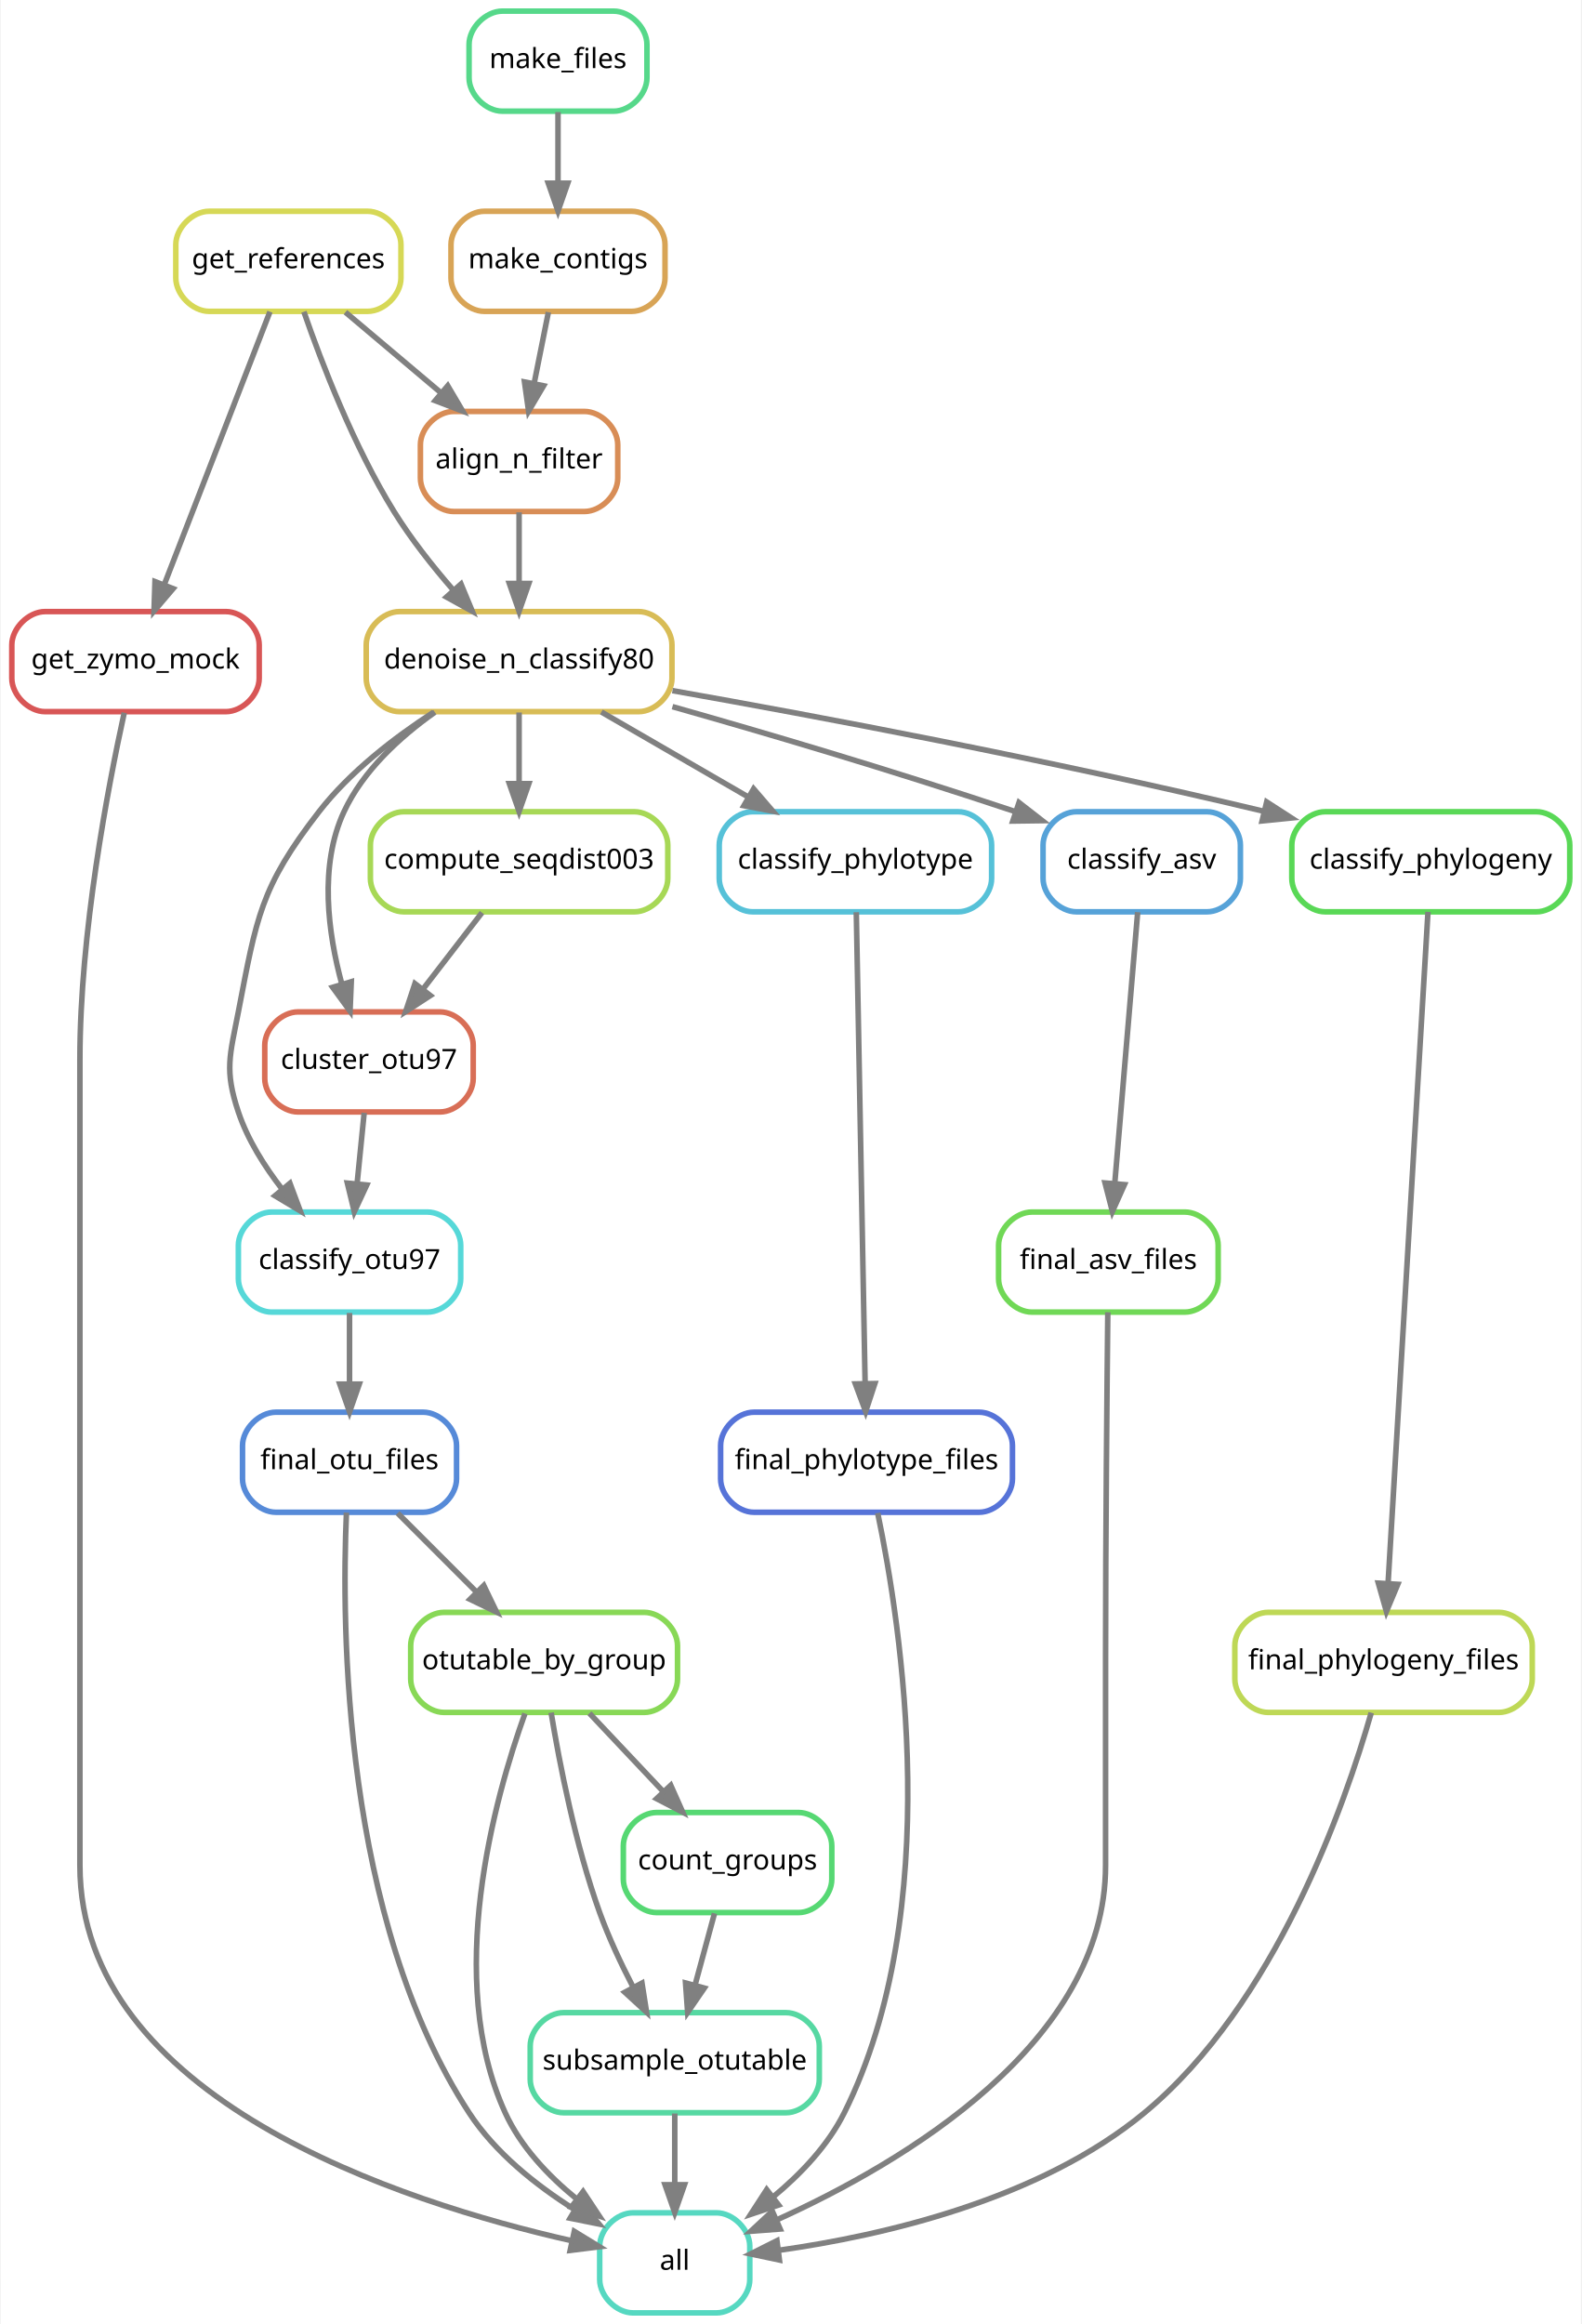
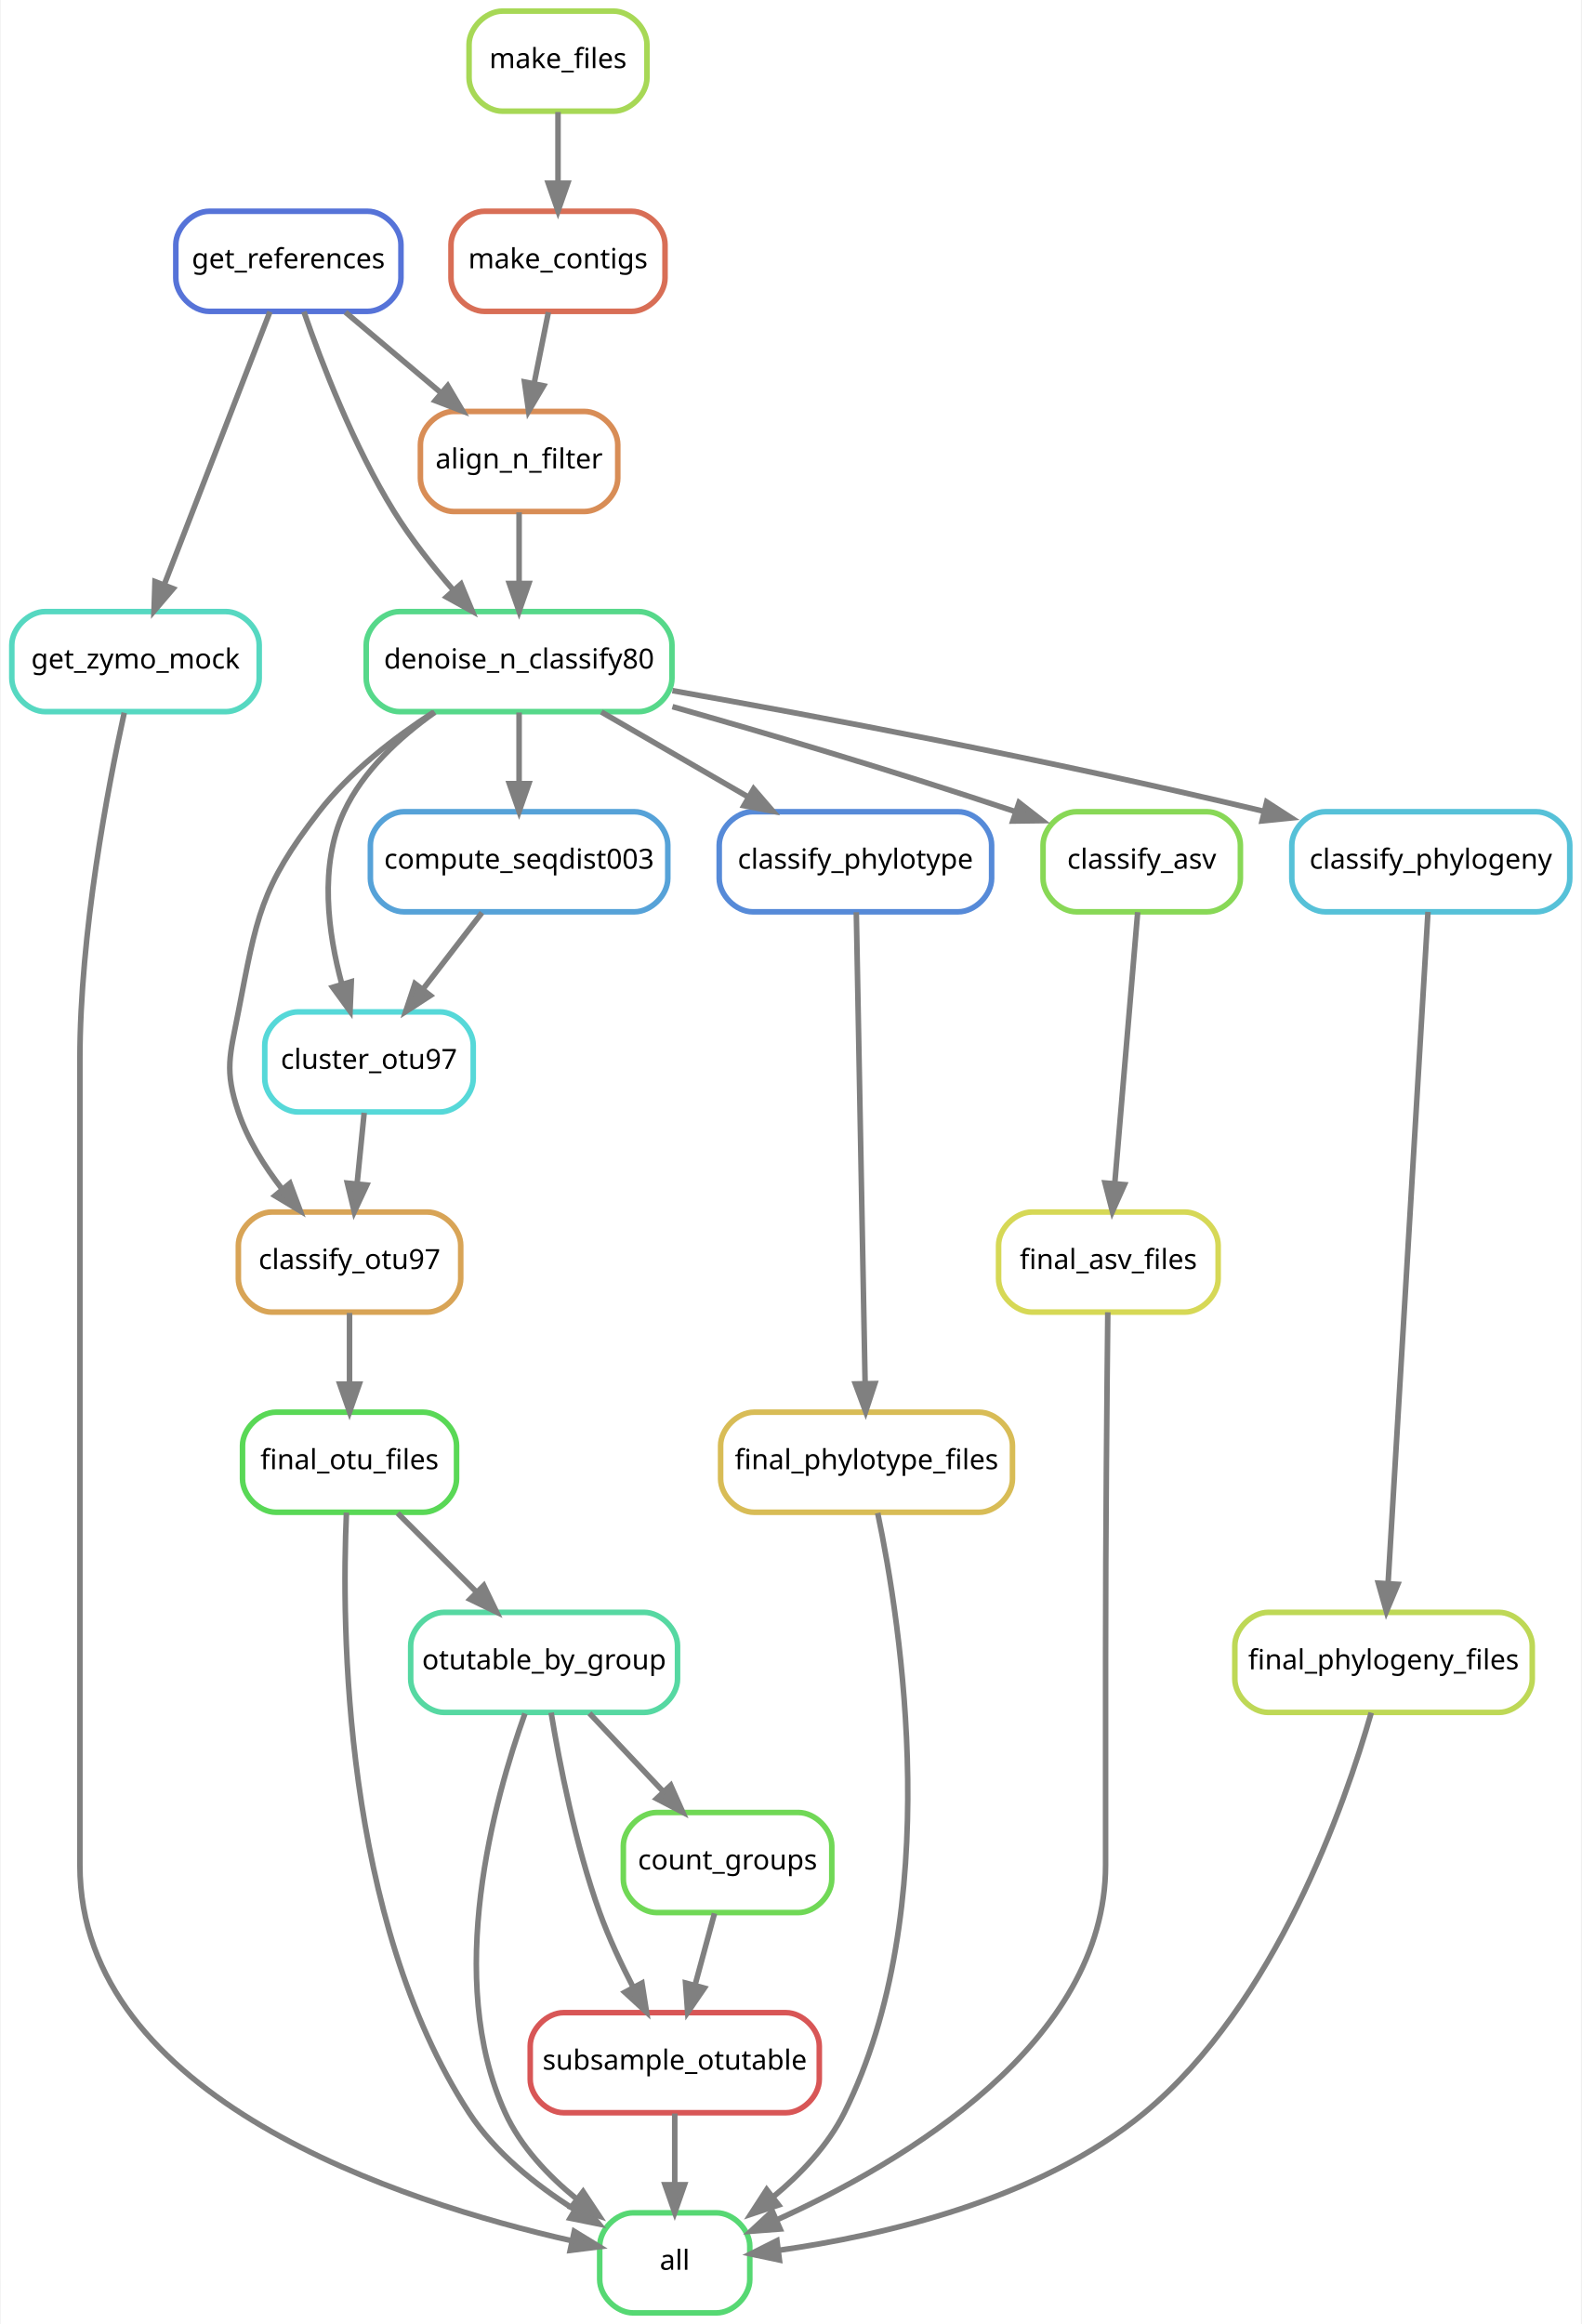
<svg xmlns="http://www.w3.org/2000/svg" width="569pt" height="836pt" viewBox="0.00 0.00 568.50 836.00">
  <g id="graph0" class="graph" transform="scale(1 1) rotate(0) translate(4 832)">
    <polygon fill="white" stroke="none" points="-4,4 -4,-832 564.5,-832 564.5,4 -4,4" />
    <g id="node1" class="node">
-       <path fill="none" stroke="#56d8c1" stroke-width="2" d="M253.5,-36C253.5,-36 223.5,-36 223.5,-36 217.5,-36 211.5,-30 211.5,-24 211.5,-24 211.5,-12 211.5,-12 211.5,-6 217.5,0 223.5,0 223.5,0 253.5,0 253.5,0 259.5,0 265.5,-6 265.5,-12 265.5,-12 265.5,-24 265.5,-24 265.5,-30 259.5,-36 253.5,-36" />
+       <path fill="none" stroke="#56d873" stroke-width="2" d="M253.5,-36C253.5,-36 223.5,-36 223.5,-36 217.5,-36 211.5,-30 211.5,-24 211.5,-24 211.5,-12 211.5,-12 211.5,-6 217.5,0 223.5,0 223.5,0 253.5,0 253.5,0 259.5,0 265.5,-6 265.5,-12 265.5,-12 265.5,-24 265.5,-24 265.5,-30 259.5,-36 253.5,-36" />
      <text text-anchor="middle" x="238.5" y="-15.5" font-family="sans" font-size="10.00">all</text>
    </g>
    <g id="node2" class="node">
-       <path fill="none" stroke="#d85656" stroke-width="2" d="M77,-612C77,-612 12,-612 12,-612 6,-612 0,-606 0,-600 0,-600 0,-588 0,-588 0,-582 6,-576 12,-576 12,-576 77,-576 77,-576 83,-576 89,-582 89,-588 89,-588 89,-600 89,-600 89,-606 83,-612 77,-612" />
+       <path fill="none" stroke="#56d8c1" stroke-width="2" d="M77,-612C77,-612 12,-612 12,-612 6,-612 0,-606 0,-600 0,-600 0,-588 0,-588 0,-582 6,-576 12,-576 12,-576 77,-576 77,-576 83,-576 89,-582 89,-588 89,-588 89,-600 89,-600 89,-606 83,-612 77,-612" />
      <text text-anchor="middle" x="44.5" y="-591.5" font-family="sans" font-size="10.00">get_zymo_mock</text>
    </g>
-     <g id="edge1" class="edge">
+     <g id="edge4" class="edge">
      <path fill="none" stroke="grey" stroke-width="2" d="M40.45,-575.62C34.61,-548.97 24.5,-496.31 24.5,-451 24.5,-451 24.5,-451 24.5,-161 24.5,-77.12 140.06,-39.84 201.34,-25.97" />
      <polygon fill="grey" stroke="grey" stroke-width="2" points="202.36,-29.32 211.4,-23.79 200.88,-22.48 202.36,-29.32" />
    </g>
    <g id="node3" class="node">
-       <path fill="none" stroke="#d6d856" stroke-width="2" d="M128,-756C128,-756 71,-756 71,-756 65,-756 59,-750 59,-744 59,-744 59,-732 59,-732 59,-726 65,-720 71,-720 71,-720 128,-720 128,-720 134,-720 140,-726 140,-732 140,-732 140,-744 140,-744 140,-750 134,-756 128,-756" />
+       <path fill="none" stroke="#5673d8" stroke-width="2" d="M128,-756C128,-756 71,-756 71,-756 65,-756 59,-750 59,-744 59,-744 59,-732 59,-732 59,-726 65,-720 71,-720 71,-720 128,-720 128,-720 134,-720 140,-726 140,-732 140,-732 140,-744 140,-744 140,-750 134,-756 128,-756" />
      <text text-anchor="middle" x="99.5" y="-735.5" font-family="sans" font-size="10.00">get_references</text>
    </g>
    <g id="edge8" class="edge">
      <path fill="none" stroke="grey" stroke-width="2" d="M92.87,-719.87C83.41,-695.46 65.97,-650.43 54.82,-621.64" />
      <polygon fill="grey" stroke="grey" stroke-width="2" points="58.03,-620.25 51.16,-612.19 51.51,-622.78 58.03,-620.25" />
    </g>
    <g id="node8" class="node">
-       <path fill="none" stroke="#d8bc56" stroke-width="2" d="M225.5,-612C225.5,-612 139.5,-612 139.5,-612 133.5,-612 127.5,-606 127.5,-600 127.5,-600 127.5,-588 127.5,-588 127.5,-582 133.5,-576 139.5,-576 139.5,-576 225.5,-576 225.5,-576 231.5,-576 237.5,-582 237.5,-588 237.5,-588 237.5,-600 237.5,-600 237.5,-606 231.5,-612 225.5,-612" />
+       <path fill="none" stroke="#56d88a" stroke-width="2" d="M225.5,-612C225.5,-612 139.5,-612 139.5,-612 133.5,-612 127.5,-606 127.5,-600 127.5,-600 127.5,-588 127.5,-588 127.5,-582 133.5,-576 139.5,-576 139.5,-576 225.5,-576 225.5,-576 231.5,-576 237.5,-582 237.5,-588 237.5,-588 237.5,-600 237.5,-600 237.5,-606 231.5,-612 225.5,-612" />
      <text text-anchor="middle" x="182.5" y="-591.5" font-family="sans" font-size="10.00">denoise_n_classify80</text>
    </g>
-     <g id="edge15" class="edge">
+     <g id="edge16" class="edge">
      <path fill="none" stroke="grey" stroke-width="2" d="M105.08,-719.86C111.49,-701.37 123.01,-671.44 137.5,-648 143.56,-638.2 151.36,-628.33 158.76,-619.82" />
      <polygon fill="grey" stroke="grey" stroke-width="2" points="161.6,-621.9 165.66,-612.11 156.38,-617.23 161.6,-621.9" />
    </g>
    <g id="node9" class="node">
      <path fill="none" stroke="#d88d56" stroke-width="2" d="M206,-684C206,-684 159,-684 159,-684 153,-684 147,-678 147,-672 147,-672 147,-660 147,-660 147,-654 153,-648 159,-648 159,-648 206,-648 206,-648 212,-648 218,-654 218,-660 218,-660 218,-672 218,-672 218,-678 212,-684 206,-684" />
      <text text-anchor="middle" x="182.5" y="-663.5" font-family="sans" font-size="10.00">align_n_filter</text>
    </g>
-     <g id="edge17" class="edge">
+     <g id="edge18" class="edge">
      <path fill="none" stroke="grey" stroke-width="2" d="M120.02,-719.7C130.37,-710.97 143.09,-700.24 154.34,-690.75" />
      <polygon fill="grey" stroke="grey" stroke-width="2" points="156.83,-693.23 162.22,-684.1 152.32,-687.88 156.83,-693.23" />
    </g>
    <g id="node4" class="node">
-       <path fill="none" stroke="#568ad8" stroke-width="2" d="M148,-324C148,-324 95,-324 95,-324 89,-324 83,-318 83,-312 83,-312 83,-300 83,-300 83,-294 89,-288 95,-288 95,-288 148,-288 148,-288 154,-288 160,-294 160,-300 160,-300 160,-312 160,-312 160,-318 154,-324 148,-324" />
+       <path fill="none" stroke="#59d856" stroke-width="2" d="M148,-324C148,-324 95,-324 95,-324 89,-324 83,-318 83,-312 83,-312 83,-300 83,-300 83,-294 89,-288 95,-288 95,-288 148,-288 148,-288 154,-288 160,-294 160,-300 160,-300 160,-312 160,-312 160,-318 154,-324 148,-324" />
      <text text-anchor="middle" x="121.5" y="-303.5" font-family="sans" font-size="10.00">final_otu_files</text>
    </g>
-     <g id="edge5" class="edge">
+     <g id="edge2" class="edge">
      <path fill="none" stroke="grey" stroke-width="2" d="M120.39,-287.87C118.59,-246.96 119.04,-141.8 164.5,-72 173.84,-57.66 188.52,-45.97 202.35,-37.25" />
      <polygon fill="grey" stroke="grey" stroke-width="2" points="204.44,-40.08 211.25,-31.96 200.86,-34.06 204.44,-40.08" />
    </g>
    <g id="node18" class="node">
-       <path fill="none" stroke="#88d856" stroke-width="2" d="M227.5,-252C227.5,-252 155.5,-252 155.5,-252 149.5,-252 143.5,-246 143.5,-240 143.5,-240 143.5,-228 143.5,-228 143.5,-222 149.5,-216 155.5,-216 155.5,-216 227.5,-216 227.5,-216 233.5,-216 239.5,-222 239.5,-228 239.5,-228 239.5,-240 239.5,-240 239.5,-246 233.5,-252 227.5,-252" />
+       <path fill="none" stroke="#56d8a2" stroke-width="2" d="M227.5,-252C227.5,-252 155.5,-252 155.5,-252 149.5,-252 143.5,-246 143.5,-240 143.5,-240 143.5,-228 143.5,-228 143.5,-222 149.5,-216 155.5,-216 155.5,-216 227.5,-216 227.5,-216 233.5,-216 239.5,-222 239.5,-228 239.5,-228 239.5,-240 239.5,-240 239.5,-246 233.5,-252 227.5,-252" />
      <text text-anchor="middle" x="191.5" y="-231.5" font-family="sans" font-size="10.00">otutable_by_group</text>
    </g>
    <g id="edge26" class="edge">
      <path fill="none" stroke="grey" stroke-width="2" d="M138.8,-287.7C147.36,-279.14 157.84,-268.66 167.2,-259.3" />
      <polygon fill="grey" stroke="grey" stroke-width="2" points="169.8,-261.65 174.4,-252.1 164.85,-256.7 169.8,-261.65" />
    </g>
    <g id="node5" class="node">
-       <path fill="none" stroke="#56d8d8" stroke-width="2" d="M149.5,-396C149.5,-396 93.5,-396 93.5,-396 87.5,-396 81.5,-390 81.5,-384 81.5,-384 81.5,-372 81.5,-372 81.5,-366 87.5,-360 93.5,-360 93.5,-360 149.5,-360 149.5,-360 155.5,-360 161.5,-366 161.5,-372 161.5,-372 161.5,-384 161.5,-384 161.5,-390 155.5,-396 149.5,-396" />
+       <path fill="none" stroke="#d8a456" stroke-width="2" d="M149.5,-396C149.5,-396 93.5,-396 93.5,-396 87.5,-396 81.5,-390 81.5,-384 81.5,-384 81.5,-372 81.5,-372 81.5,-366 87.5,-360 93.5,-360 93.5,-360 149.5,-360 149.5,-360 155.5,-360 161.5,-366 161.5,-372 161.5,-372 161.5,-384 161.5,-384 161.5,-390 155.5,-396 149.5,-396" />
      <text text-anchor="middle" x="121.5" y="-375.5" font-family="sans" font-size="10.00">classify_otu97</text>
    </g>
    <g id="edge9" class="edge">
      <path fill="none" stroke="grey" stroke-width="2" d="M121.5,-359.7C121.5,-351.98 121.5,-342.71 121.5,-334.11" />
      <polygon fill="grey" stroke="grey" stroke-width="2" points="125,-334.1 121.5,-324.1 118,-334.1 125,-334.1" />
    </g>
    <g id="node6" class="node">
-       <path fill="none" stroke="#d86e56" stroke-width="2" d="M154,-468C154,-468 103,-468 103,-468 97,-468 91,-462 91,-456 91,-456 91,-444 91,-444 91,-438 97,-432 103,-432 103,-432 154,-432 154,-432 160,-432 166,-438 166,-444 166,-444 166,-456 166,-456 166,-462 160,-468 154,-468" />
+       <path fill="none" stroke="#56d8d8" stroke-width="2" d="M154,-468C154,-468 103,-468 103,-468 97,-468 91,-462 91,-456 91,-456 91,-444 91,-444 91,-438 97,-432 103,-432 103,-432 154,-432 154,-432 160,-432 166,-438 166,-444 166,-444 166,-456 166,-456 166,-462 160,-468 154,-468" />
      <text text-anchor="middle" x="128.5" y="-447.5" font-family="sans" font-size="10.00">cluster_otu97</text>
    </g>
-     <g id="edge11" class="edge">
+     <g id="edge10" class="edge">
      <path fill="none" stroke="grey" stroke-width="2" d="M126.77,-431.7C126,-423.98 125.07,-414.71 124.21,-406.11" />
      <polygon fill="grey" stroke="grey" stroke-width="2" points="127.69,-405.71 123.21,-396.1 120.72,-406.4 127.69,-405.71" />
    </g>
    <g id="node7" class="node">
-       <path fill="none" stroke="#a7d856" stroke-width="2" d="M224,-540C224,-540 141,-540 141,-540 135,-540 129,-534 129,-528 129,-528 129,-516 129,-516 129,-510 135,-504 141,-504 141,-504 224,-504 224,-504 230,-504 236,-510 236,-516 236,-516 236,-528 236,-528 236,-534 230,-540 224,-540" />
+       <path fill="none" stroke="#56a2d8" stroke-width="2" d="M224,-540C224,-540 141,-540 141,-540 135,-540 129,-534 129,-528 129,-528 129,-516 129,-516 129,-510 135,-504 141,-504 141,-504 224,-504 224,-504 230,-504 236,-510 236,-516 236,-516 236,-528 236,-528 236,-534 230,-540 224,-540" />
      <text text-anchor="middle" x="182.5" y="-519.5" font-family="sans" font-size="10.00">compute_seqdist003</text>
    </g>
-     <g id="edge13" class="edge">
+     <g id="edge12" class="edge">
      <path fill="none" stroke="grey" stroke-width="2" d="M169.15,-503.7C162.74,-495.39 154.94,-485.28 147.89,-476.14" />
      <polygon fill="grey" stroke="grey" stroke-width="2" points="150.57,-473.88 141.69,-468.1 145.03,-478.16 150.57,-473.88" />
    </g>
-     <g id="edge10" class="edge">
+     <g id="edge11" class="edge">
      <path fill="none" stroke="grey" stroke-width="2" d="M151.71,-575.79C137.62,-566.65 121.63,-554.35 110.5,-540 89.36,-512.74 88.06,-501.87 81.5,-468 78.46,-452.29 76.42,-447.17 81.5,-432 84.85,-422 90.92,-412.38 97.33,-404.14" />
      <polygon fill="grey" stroke="grey" stroke-width="2" points="100.06,-406.33 103.77,-396.4 94.68,-401.85 100.06,-406.33" />
    </g>
-     <g id="edge12" class="edge">
+     <g id="edge13" class="edge">
      <path fill="none" stroke="grey" stroke-width="2" d="M152.2,-575.8C139.62,-566.9 126.38,-554.77 119.5,-540 110.47,-520.61 113.76,-496.32 118.73,-478.02" />
      <polygon fill="grey" stroke="grey" stroke-width="2" points="122.13,-478.86 121.68,-468.28 115.43,-476.83 122.13,-478.86" />
    </g>
    <g id="edge14" class="edge">
      <path fill="none" stroke="grey" stroke-width="2" d="M182.5,-575.7C182.5,-567.98 182.5,-558.71 182.5,-550.11" />
      <polygon fill="grey" stroke="grey" stroke-width="2" points="186,-550.1 182.5,-540.1 179,-550.1 186,-550.1" />
    </g>
    <g id="node13" class="node">
-       <path fill="none" stroke="#56c1d8" stroke-width="2" d="M340.5,-540C340.5,-540 266.5,-540 266.5,-540 260.5,-540 254.5,-534 254.5,-528 254.5,-528 254.5,-516 254.5,-516 254.5,-510 260.5,-504 266.5,-504 266.5,-504 340.5,-504 340.5,-504 346.5,-504 352.5,-510 352.5,-516 352.5,-516 352.5,-528 352.5,-528 352.5,-534 346.5,-540 340.5,-540" />
+       <path fill="none" stroke="#568ad8" stroke-width="2" d="M340.5,-540C340.5,-540 266.5,-540 266.5,-540 260.5,-540 254.5,-534 254.5,-528 254.5,-528 254.5,-516 254.5,-516 254.5,-510 260.5,-504 266.5,-504 266.5,-504 340.5,-504 340.5,-504 346.5,-504 352.5,-510 352.5,-516 352.5,-516 352.5,-528 352.5,-528 352.5,-534 346.5,-540 340.5,-540" />
      <text text-anchor="middle" x="303.5" y="-519.5" font-family="sans" font-size="10.00">classify_phylotype</text>
    </g>
    <g id="edge21" class="edge">
      <path fill="none" stroke="grey" stroke-width="2" d="M212.1,-575.88C228.07,-566.64 247.96,-555.13 265.11,-545.21" />
      <polygon fill="grey" stroke="grey" stroke-width="2" points="266.88,-548.23 273.79,-540.19 263.38,-542.17 266.88,-548.23" />
    </g>
    <g id="node15" class="node">
-       <path fill="none" stroke="#56a2d8" stroke-width="2" d="M430,-540C430,-540 383,-540 383,-540 377,-540 371,-534 371,-528 371,-528 371,-516 371,-516 371,-510 377,-504 383,-504 383,-504 430,-504 430,-504 436,-504 442,-510 442,-516 442,-516 442,-528 442,-528 442,-534 436,-540 430,-540" />
+       <path fill="none" stroke="#88d856" stroke-width="2" d="M430,-540C430,-540 383,-540 383,-540 377,-540 371,-534 371,-528 371,-528 371,-516 371,-516 371,-510 377,-504 383,-504 383,-504 430,-504 430,-504 436,-504 442,-510 442,-516 442,-516 442,-528 442,-528 442,-534 436,-540 430,-540" />
      <text text-anchor="middle" x="406.5" y="-519.5" font-family="sans" font-size="10.00">classify_asv</text>
    </g>
    <g id="edge23" class="edge">
      <path fill="none" stroke="grey" stroke-width="2" d="M237.67,-577.8C270.93,-568.37 314.31,-555.62 361.02,-540.05" />
      <polygon fill="grey" stroke="grey" stroke-width="2" points="362.36,-543.29 370.72,-536.79 360.13,-536.65 362.36,-543.29" />
    </g>
    <g id="node17" class="node">
-       <path fill="none" stroke="#59d856" stroke-width="2" d="M548.5,-540C548.5,-540 472.5,-540 472.5,-540 466.5,-540 460.5,-534 460.5,-528 460.5,-528 460.5,-516 460.5,-516 460.5,-510 466.5,-504 472.5,-504 472.5,-504 548.5,-504 548.5,-504 554.5,-504 560.5,-510 560.5,-516 560.5,-516 560.5,-528 560.5,-528 560.5,-534 554.5,-540 548.5,-540" />
+       <path fill="none" stroke="#56c1d8" stroke-width="2" d="M548.5,-540C548.5,-540 472.5,-540 472.5,-540 466.5,-540 460.5,-534 460.5,-528 460.5,-528 460.5,-516 460.5,-516 460.5,-510 466.5,-504 472.5,-504 472.5,-504 548.5,-504 548.5,-504 554.5,-504 560.5,-510 560.5,-516 560.5,-516 560.5,-528 560.5,-528 560.5,-534 554.5,-540 548.5,-540" />
      <text text-anchor="middle" x="510.5" y="-519.5" font-family="sans" font-size="10.00">classify_phylogeny</text>
    </g>
    <g id="edge25" class="edge">
      <path fill="none" stroke="grey" stroke-width="2" d="M237.67,-583.56C290.02,-574.29 371.07,-559.09 450.22,-540.21" />
      <polygon fill="grey" stroke="grey" stroke-width="2" points="451.46,-543.51 460.37,-537.76 449.82,-536.7 451.46,-543.51" />
    </g>
-     <g id="edge16" class="edge">
+     <g id="edge15" class="edge">
      <path fill="none" stroke="grey" stroke-width="2" d="M182.5,-647.7C182.5,-639.98 182.5,-630.71 182.5,-622.11" />
      <polygon fill="grey" stroke="grey" stroke-width="2" points="186,-622.1 182.5,-612.1 179,-622.1 186,-622.1" />
    </g>
    <g id="node10" class="node">
-       <path fill="none" stroke="#d8a456" stroke-width="2" d="M223,-756C223,-756 170,-756 170,-756 164,-756 158,-750 158,-744 158,-744 158,-732 158,-732 158,-726 164,-720 170,-720 170,-720 223,-720 223,-720 229,-720 235,-726 235,-732 235,-732 235,-744 235,-744 235,-750 229,-756 223,-756" />
+       <path fill="none" stroke="#d86e56" stroke-width="2" d="M223,-756C223,-756 170,-756 170,-756 164,-756 158,-750 158,-744 158,-744 158,-732 158,-732 158,-726 164,-720 170,-720 170,-720 223,-720 223,-720 229,-720 235,-726 235,-732 235,-732 235,-744 235,-744 235,-750 229,-756 223,-756" />
      <text text-anchor="middle" x="196.5" y="-735.5" font-family="sans" font-size="10.00">make_contigs</text>
    </g>
-     <g id="edge18" class="edge">
+     <g id="edge17" class="edge">
      <path fill="none" stroke="grey" stroke-width="2" d="M193.04,-719.7C191.5,-711.98 189.64,-702.71 187.92,-694.11" />
      <polygon fill="grey" stroke="grey" stroke-width="2" points="191.31,-693.22 185.92,-684.1 184.45,-694.6 191.31,-693.22" />
    </g>
    <g id="node11" class="node">
-       <path fill="none" stroke="#56d88a" stroke-width="2" d="M216.5,-828C216.5,-828 176.5,-828 176.5,-828 170.5,-828 164.5,-822 164.5,-816 164.5,-816 164.5,-804 164.5,-804 164.5,-798 170.5,-792 176.5,-792 176.5,-792 216.5,-792 216.5,-792 222.5,-792 228.5,-798 228.5,-804 228.5,-804 228.5,-816 228.5,-816 228.5,-822 222.5,-828 216.5,-828" />
+       <path fill="none" stroke="#a7d856" stroke-width="2" d="M216.5,-828C216.5,-828 176.5,-828 176.5,-828 170.5,-828 164.5,-822 164.5,-816 164.5,-816 164.5,-804 164.5,-804 164.5,-798 170.5,-792 176.5,-792 176.5,-792 216.5,-792 216.5,-792 222.5,-792 228.5,-798 228.5,-804 228.5,-804 228.5,-816 228.5,-816 228.5,-822 222.5,-828 216.5,-828" />
      <text text-anchor="middle" x="196.5" y="-807.5" font-family="sans" font-size="10.00">make_files</text>
    </g>
    <g id="edge19" class="edge">
      <path fill="none" stroke="grey" stroke-width="2" d="M196.5,-791.7C196.5,-783.98 196.5,-774.71 196.5,-766.11" />
      <polygon fill="grey" stroke="grey" stroke-width="2" points="200,-766.1 196.5,-756.1 193,-766.1 200,-766.1" />
    </g>
    <g id="node12" class="node">
-       <path fill="none" stroke="#5673d8" stroke-width="2" d="M348,-324C348,-324 267,-324 267,-324 261,-324 255,-318 255,-312 255,-312 255,-300 255,-300 255,-294 261,-288 267,-288 267,-288 348,-288 348,-288 354,-288 360,-294 360,-300 360,-300 360,-312 360,-312 360,-318 354,-324 348,-324" />
+       <path fill="none" stroke="#d8bc56" stroke-width="2" d="M348,-324C348,-324 267,-324 267,-324 261,-324 255,-318 255,-312 255,-312 255,-300 255,-300 255,-294 261,-288 267,-288 267,-288 348,-288 348,-288 354,-288 360,-294 360,-300 360,-300 360,-312 360,-312 360,-318 354,-324 348,-324" />
      <text text-anchor="middle" x="307.5" y="-303.5" font-family="sans" font-size="10.00">final_phylotype_files</text>
    </g>
-     <g id="edge7" class="edge">
+     <g id="edge6" class="edge">
      <path fill="none" stroke="grey" stroke-width="2" d="M311.51,-287.74C319.95,-247.43 335.88,-144.99 299.5,-72 293.62,-60.21 283.85,-49.94 273.83,-41.66" />
      <polygon fill="grey" stroke="grey" stroke-width="2" points="275.86,-38.8 265.81,-35.45 271.58,-44.34 275.86,-38.8" />
    </g>
    <g id="edge20" class="edge">
      <path fill="none" stroke="grey" stroke-width="2" d="M303.82,-503.85C304.51,-466.83 306.15,-379.18 306.99,-334.39" />
      <polygon fill="grey" stroke="grey" stroke-width="2" points="310.49,-334.3 307.18,-324.23 303.49,-334.17 310.49,-334.3" />
    </g>
    <g id="node14" class="node">
-       <path fill="none" stroke="#70d856" stroke-width="2" d="M422,-396C422,-396 367,-396 367,-396 361,-396 355,-390 355,-384 355,-384 355,-372 355,-372 355,-366 361,-360 367,-360 367,-360 422,-360 422,-360 428,-360 434,-366 434,-372 434,-372 434,-384 434,-384 434,-390 428,-396 422,-396" />
+       <path fill="none" stroke="#d6d856" stroke-width="2" d="M422,-396C422,-396 367,-396 367,-396 361,-396 355,-390 355,-384 355,-384 355,-372 355,-372 355,-366 361,-360 367,-360 367,-360 422,-360 422,-360 428,-360 434,-366 434,-372 434,-372 434,-384 434,-384 434,-390 428,-396 422,-396" />
      <text text-anchor="middle" x="394.5" y="-375.5" font-family="sans" font-size="10.00">final_asv_files</text>
    </g>
-     <g id="edge2" class="edge">
+     <g id="edge5" class="edge">
      <path fill="none" stroke="grey" stroke-width="2" d="M394.3,-359.95C394.01,-333.29 393.5,-280.12 393.5,-235 393.5,-235 393.5,-235 393.5,-161 393.5,-97.12 321.03,-54.2 275.19,-33.45" />
      <polygon fill="grey" stroke="grey" stroke-width="2" points="276.42,-30.17 265.85,-29.36 273.61,-36.58 276.42,-30.17" />
    </g>
    <g id="edge22" class="edge">
      <path fill="none" stroke="grey" stroke-width="2" d="M405.05,-503.87C403.01,-479.67 399.25,-435.21 396.81,-406.39" />
      <polygon fill="grey" stroke="grey" stroke-width="2" points="400.28,-405.86 395.95,-396.19 393.31,-406.45 400.28,-405.86" />
    </g>
    <g id="node16" class="node">
      <path fill="none" stroke="#bed856" stroke-width="2" d="M535,-252C535,-252 452,-252 452,-252 446,-252 440,-246 440,-240 440,-240 440,-228 440,-228 440,-222 446,-216 452,-216 452,-216 535,-216 535,-216 541,-216 547,-222 547,-228 547,-228 547,-240 547,-240 547,-246 541,-252 535,-252" />
      <text text-anchor="middle" x="493.5" y="-231.5" font-family="sans" font-size="10.00">final_phylogeny_files</text>
    </g>
-     <g id="edge3" class="edge">
+     <g id="edge7" class="edge">
      <path fill="none" stroke="grey" stroke-width="2" d="M489.07,-215.89C479.69,-183.09 454.71,-111.13 407.5,-72 369.68,-40.66 313.26,-27.79 276.18,-22.55" />
      <polygon fill="grey" stroke="grey" stroke-width="2" points="276.16,-19.02 265.8,-21.21 275.27,-25.96 276.16,-19.02" />
    </g>
    <g id="edge24" class="edge">
      <path fill="none" stroke="grey" stroke-width="2" d="M509.49,-503.97C506.65,-456.29 498.62,-321.18 495.14,-262.63" />
      <polygon fill="grey" stroke="grey" stroke-width="2" points="498.62,-262.08 494.53,-252.31 491.63,-262.5 498.62,-262.08" />
    </g>
-     <g id="edge6" class="edge">
+     <g id="edge3" class="edge">
      <path fill="none" stroke="grey" stroke-width="2" d="M184.61,-215.6C173.62,-185.01 155.5,-120.25 177.5,-72 183.06,-59.81 192.95,-49.34 203.18,-41.01" />
      <polygon fill="grey" stroke="grey" stroke-width="2" points="205.53,-43.62 211.38,-34.79 201.29,-38.04 205.53,-43.62" />
    </g>
    <g id="node19" class="node">
-       <path fill="none" stroke="#56d8a2" stroke-width="2" d="M278.5,-108C278.5,-108 198.5,-108 198.5,-108 192.5,-108 186.5,-102 186.5,-96 186.5,-96 186.5,-84 186.5,-84 186.5,-78 192.5,-72 198.5,-72 198.5,-72 278.5,-72 278.5,-72 284.5,-72 290.5,-78 290.5,-84 290.5,-84 290.5,-96 290.5,-96 290.5,-102 284.5,-108 278.5,-108" />
+       <path fill="none" stroke="#d85656" stroke-width="2" d="M278.5,-108C278.5,-108 198.5,-108 198.5,-108 192.5,-108 186.5,-102 186.5,-96 186.5,-96 186.5,-84 186.5,-84 186.5,-78 192.5,-72 198.5,-72 198.5,-72 278.5,-72 278.5,-72 284.5,-72 290.5,-78 290.5,-84 290.5,-84 290.5,-96 290.5,-96 290.5,-102 284.5,-108 278.5,-108" />
      <text text-anchor="middle" x="238.5" y="-87.5" font-family="sans" font-size="10.00">subsample_otutable</text>
    </g>
-     <g id="edge28" class="edge">
+     <g id="edge27" class="edge">
      <path fill="none" stroke="grey" stroke-width="2" d="M194.03,-215.91C197.03,-197.72 202.74,-168.28 211.5,-144 214.76,-134.97 219.21,-125.5 223.56,-117.11" />
      <polygon fill="grey" stroke="grey" stroke-width="2" points="226.71,-118.64 228.36,-108.17 220.55,-115.33 226.71,-118.64" />
    </g>
    <g id="node20" class="node">
-       <path fill="none" stroke="#56d873" stroke-width="2" d="M283,-180C283,-180 232,-180 232,-180 226,-180 220,-174 220,-168 220,-168 220,-156 220,-156 220,-150 226,-144 232,-144 232,-144 283,-144 283,-144 289,-144 295,-150 295,-156 295,-156 295,-168 295,-168 295,-174 289,-180 283,-180" />
+       <path fill="none" stroke="#70d856" stroke-width="2" d="M283,-180C283,-180 232,-180 232,-180 226,-180 220,-174 220,-168 220,-168 220,-156 220,-156 220,-150 226,-144 232,-144 232,-144 283,-144 283,-144 289,-144 295,-150 295,-156 295,-156 295,-168 295,-168 295,-174 289,-180 283,-180" />
      <text text-anchor="middle" x="257.5" y="-159.5" font-family="sans" font-size="10.00">count_groups</text>
    </g>
    <g id="edge29" class="edge">
      <path fill="none" stroke="grey" stroke-width="2" d="M207.81,-215.7C215.81,-207.22 225.57,-196.86 234.32,-187.58" />
      <polygon fill="grey" stroke="grey" stroke-width="2" points="237.06,-189.78 241.37,-180.1 231.97,-184.98 237.06,-189.78" />
    </g>
-     <g id="edge4" class="edge">
+     <g id="edge1" class="edge">
      <path fill="none" stroke="grey" stroke-width="2" d="M238.5,-71.7C238.5,-63.98 238.5,-54.71 238.5,-46.11" />
      <polygon fill="grey" stroke="grey" stroke-width="2" points="242,-46.1 238.5,-36.1 235,-46.1 242,-46.1" />
    </g>
-     <g id="edge27" class="edge">
+     <g id="edge28" class="edge">
      <path fill="none" stroke="grey" stroke-width="2" d="M252.8,-143.7C250.69,-135.9 248.14,-126.51 245.78,-117.83" />
      <polygon fill="grey" stroke="grey" stroke-width="2" points="249.14,-116.84 243.14,-108.1 242.38,-118.67 249.14,-116.84" />
    </g>
  </g>
</svg>
